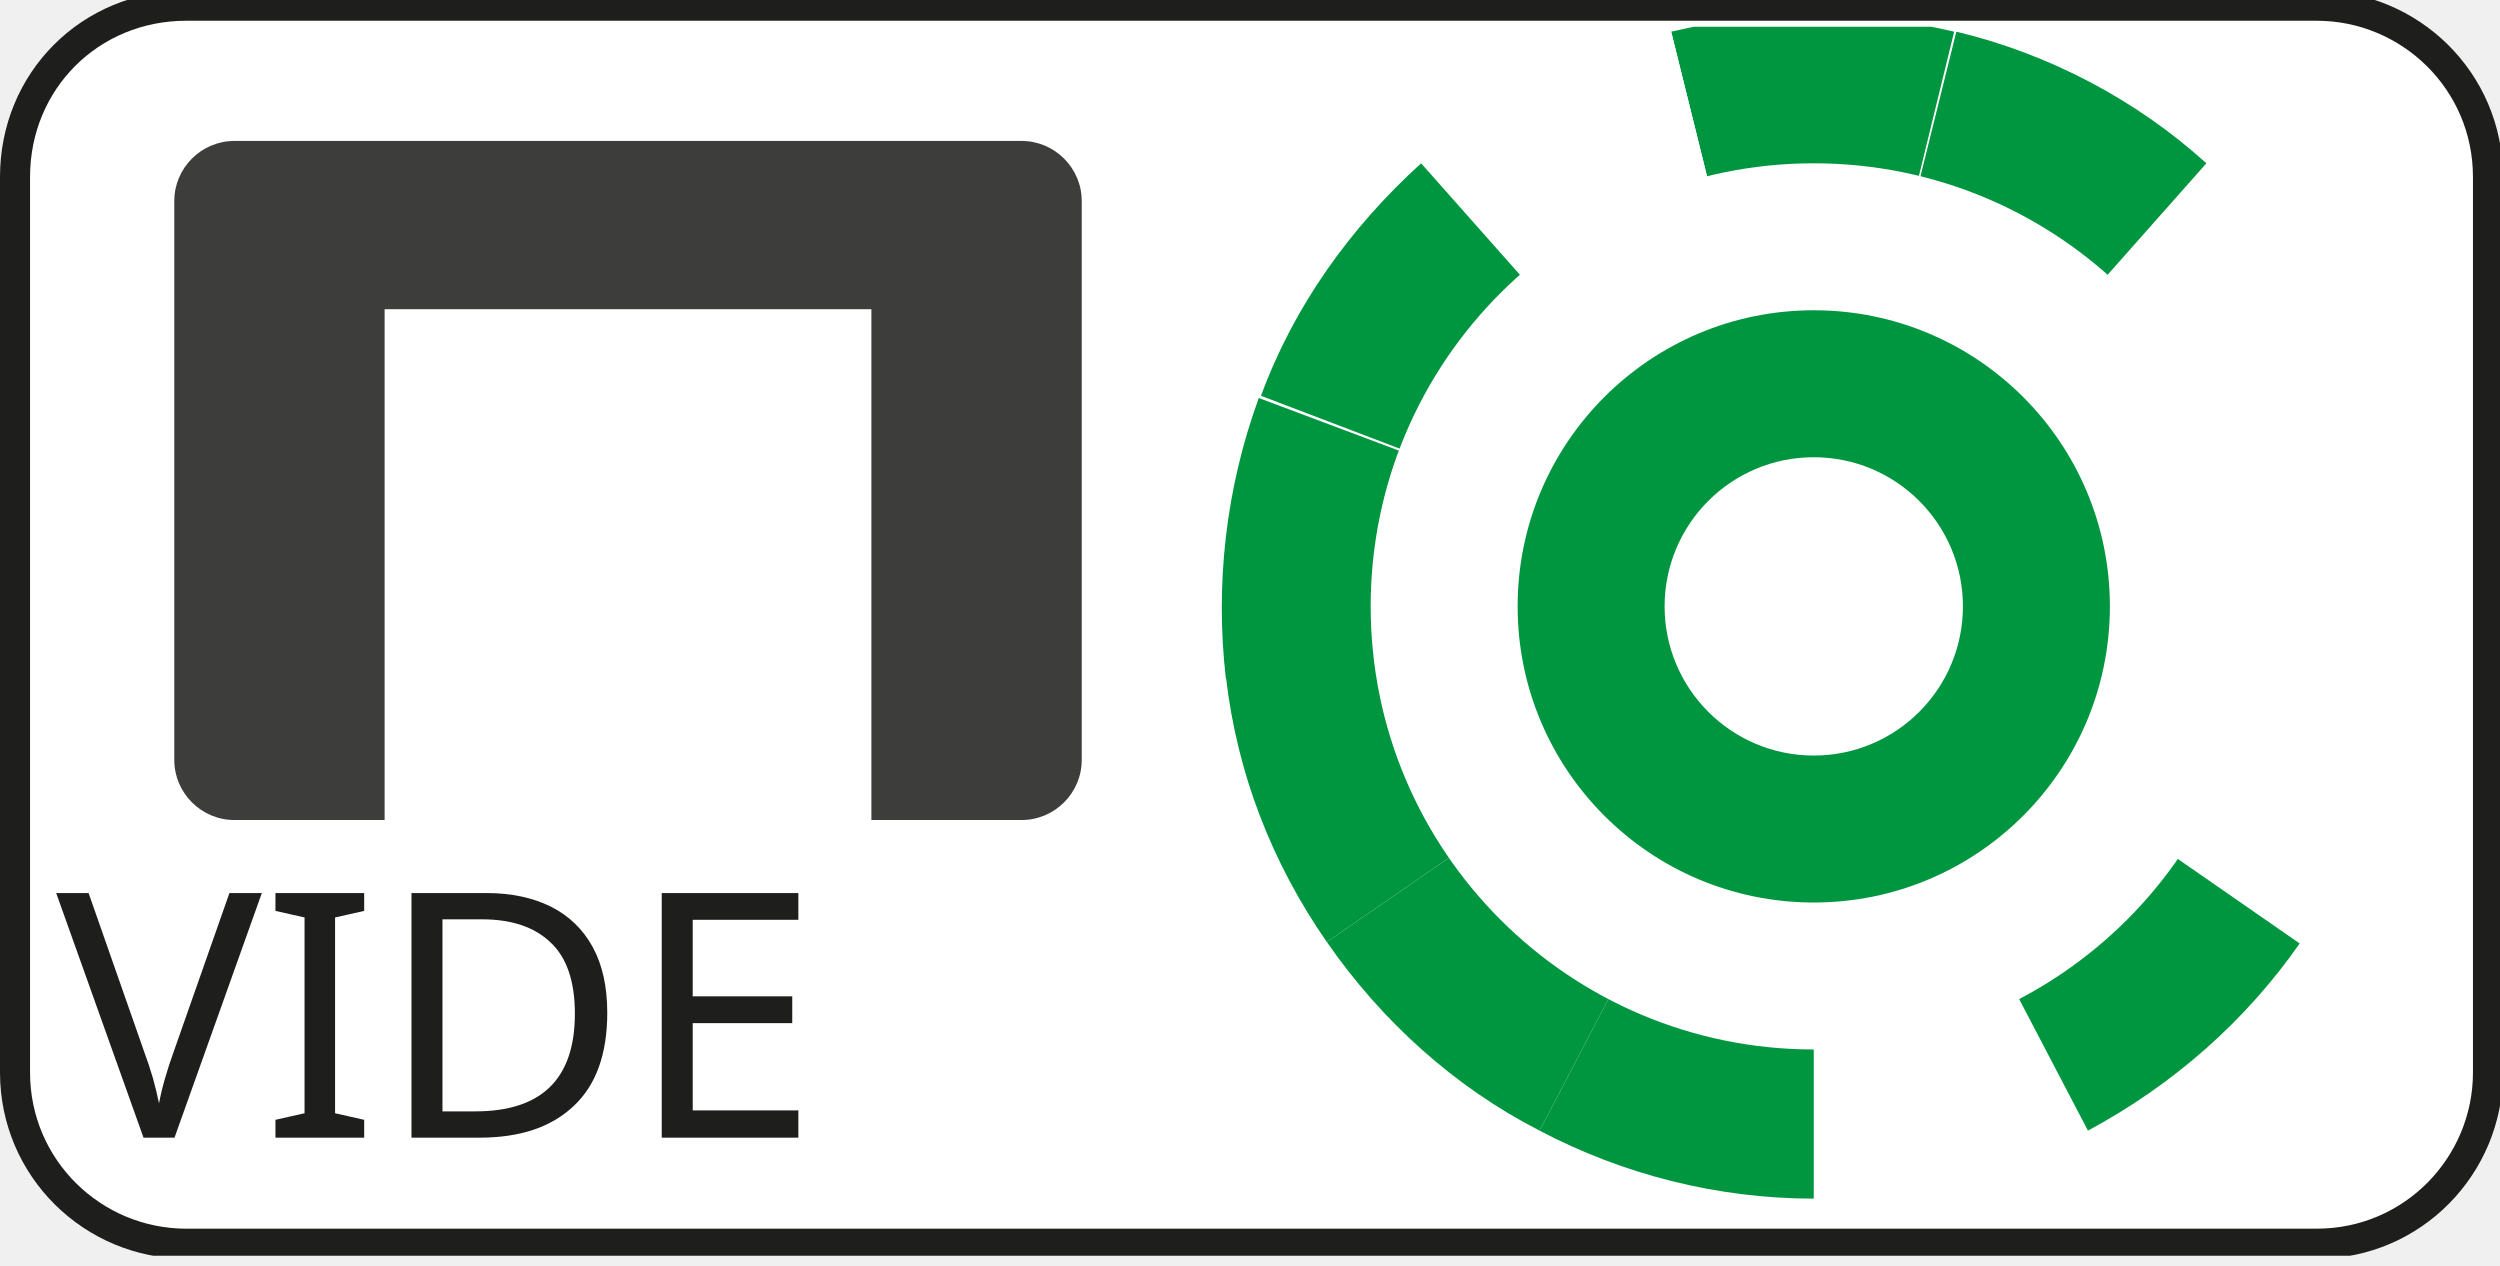
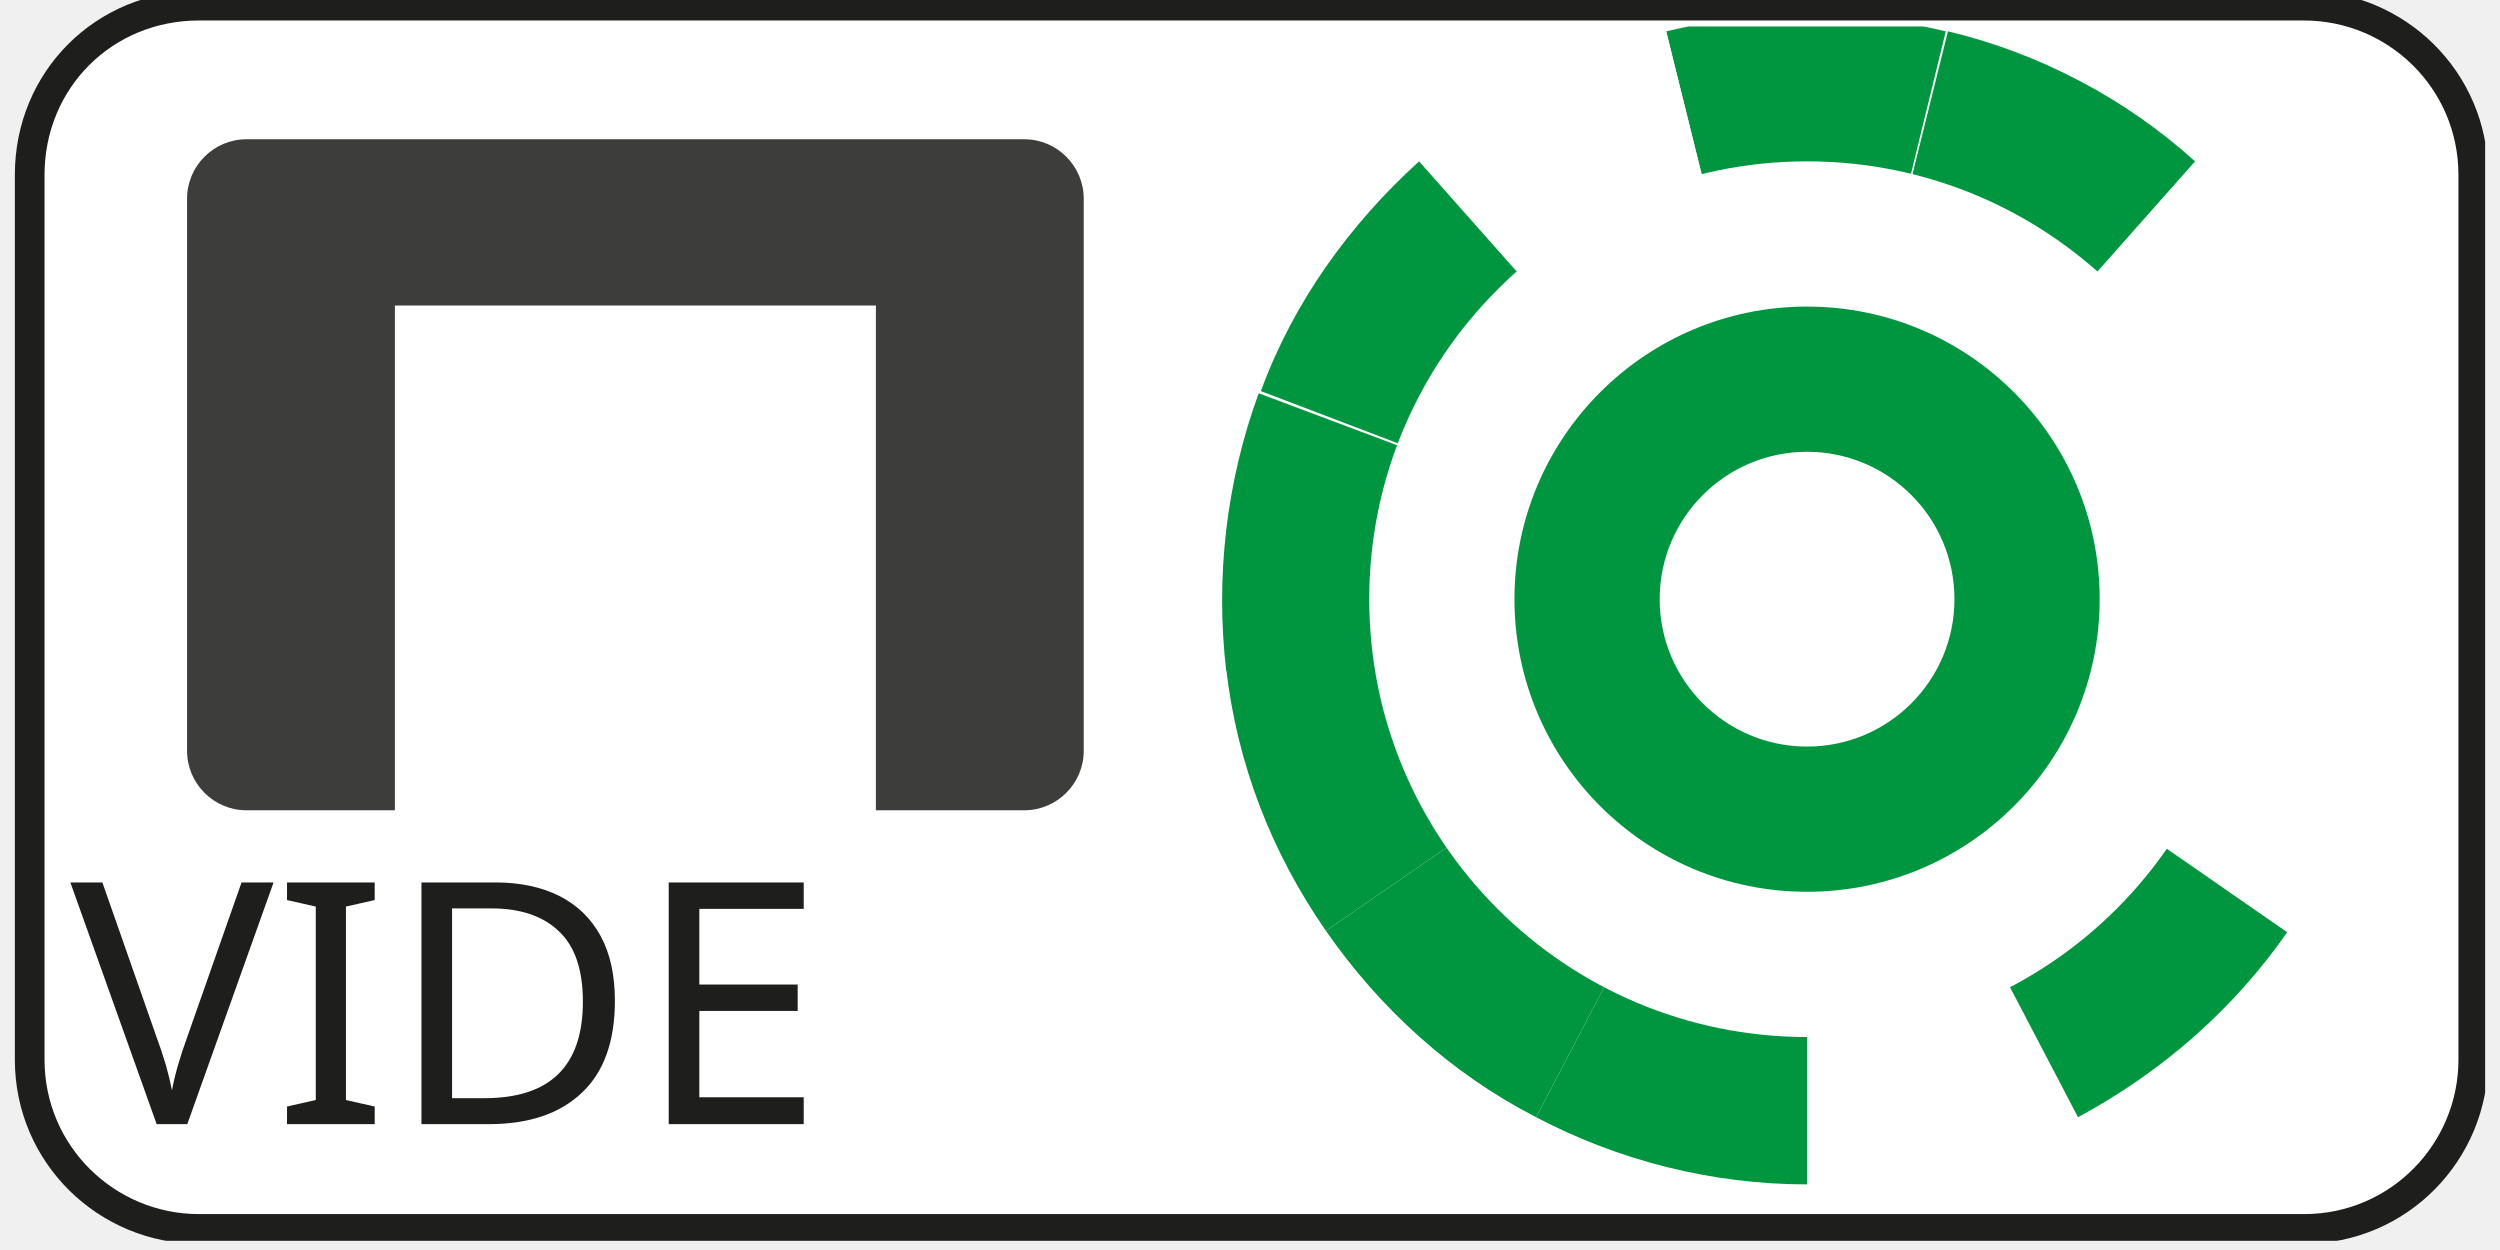
- <svg xmlns="http://www.w3.org/2000/svg" xmlns:xlink="http://www.w3.org/1999/xlink" version="1.1" id="Calque_2_1_" x="0px" y="0px" viewBox="0 0 83.2 42.1" style="enable-background:new 0 0 83.2 42.1;" xml:space="preserve">
+ <svg xmlns="http://www.w3.org/2000/svg" xmlns:xlink="http://www.w3.org/1999/xlink" version="1.1" id="Calque_2_1_" x="0px" y="0px" viewBox="0 0 83.2 42.1" style="enable-background:new 0 0 83.2 42.1;" xml:space="preserve" width="100px" height="50px">
  <style type="text/css">
	.st0{fill:#FFFFFF;}
	.st1{fill:#009640;}
	.st2{fill:#FFFFFF;stroke:#1E1E1C;stroke-miterlimit:10;}
	.st3{clip-path:url(#SVGID_2_);}
	.st4{clip-path:url(#SVGID_4_);}
	.st5{fill:#3D3D3B;}
</style>
  <symbol id="_157" viewBox="-27 -27 54 54">
    <circle id="circle661_3_" class="st0" cx="0" cy="0" r="27" />
    <path id="path663_3_" class="st0" d="M-12.6,23.9C-8.7,25.9-4.4,27,0,27V0L-12.6,23.9z" />
    <path id="path665_3_" class="st1" d="M-22.2,15.3c2.5,3.6,5.8,6.5,9.7,8.6L0,0L-22.2,15.3z" />
    <path id="path667_3_" class="st0" d="M-26.8,3.3c0.5,4.3,2.1,8.5,4.6,12.1L0,0L-26.8,3.3z" />
    <path id="path669_3_" class="st0" d="M-25.2-9.6c-1.5,4.1-2.1,8.5-1.5,12.8L0,0L-25.2-9.6z" />
    <path id="path671_3_" class="st0" d="M-17.9-20.2c-3.3,2.9-5.8,6.5-7.4,10.6L0,0L-17.9-20.2z" />
    <path id="path673_3_" class="st1" d="M-6.5-26.2c-4.2,1-8.2,3.1-11.4,6L0,0L-6.5-26.2z" />
    <path id="path675_3_" class="st1" d="M6.5-26.2c-4.2-1-8.7-1-12.9,0L0,0L6.5-26.2z" />
    <path id="path677_3_" class="st0" d="M17.9-20.2c-3.3-2.9-7.2-5-11.4-6L0,0L17.9-20.2z" />
    <path id="path679_3_" class="st1" d="M25.2-9.6c-1.5-4.1-4.1-7.7-7.3-10.6L0,0L25.2-9.6z" />
    <path id="path681_3_" class="st1" d="M26.8,3.3c0.5-4.3,0-8.7-1.5-12.8L0,0L26.8,3.3z" />
    <path id="path683_3_" class="st1" d="M22.2,15.3c2.5-3.6,4.1-7.7,4.6-12.1L0,0L22.2,15.3z" />
    <path id="path685_3_" class="st1" d="M12.5,23.9c3.9-2,7.2-5,9.7-8.6L0,0L12.5,23.9z" />
    <path id="path687_3_" class="st1" d="M0,27c4.4,0,8.7-1.1,12.5-3.1L0,0V27z" />
    <circle id="circle689_3_" class="st0" cx="0" cy="0" r="20.2" />
    <circle id="circle691_3_" class="st1" cx="0" cy="0" r="13.5" />
    <circle id="circle693_3_" class="st0" cx="0" cy="0" r="6.8" />
  </symbol>
  <symbol id="Condition_Vide" viewBox="-41.6 -21 83.2 42.1">
    <path class="st2" d="M-35.4-20.5h70.9c3.1,0,5.7,2.5,5.7,5.7v29.8c0,3.1-2.5,5.7-5.7,5.7h-70.9c-3.1,0-5.7-2.5-5.7-5.7v-29.8   C-41.1-18-38.6-20.5-35.4-20.5z" />
    <g>
      <defs>
        <rect id="SVGID_1_" x="-1.7" y="-19.8" width="39.4" height="39.4" />
      </defs>
      <clipPath id="SVGID_2_">
        <use xlink:href="#SVGID_1_" style="overflow:visible;" />
      </clipPath>
      <g class="st3">
        <g>
          <defs>
            <rect id="SVGID_3_" x="-1.4" y="-20" width="39.4" height="39.4" />
          </defs>
          <clipPath id="SVGID_4_">
            <use xlink:href="#SVGID_3_" style="overflow:visible;" />
          </clipPath>
          <g class="st4">
            <g>
              <defs>
                <rect id="SVGID_5_" x="-1.2" y="-20" width="39.4" height="39.4" />
              </defs>
              <clipPath id="SVGID_6_">
                <use xlink:href="#SVGID_5_" style="overflow:visible;" />
              </clipPath>
              <g style="clip-path:url(#SVGID_6_);">
                <use xlink:href="#_157" width="54" height="54" x="-27" y="-27" transform="matrix(-0.73 0 0 0.73 18.762 -0.5098)" style="overflow:visible;" />
              </g>
            </g>
          </g>
        </g>
      </g>
    </g>
    <text transform="matrix(1 0 0 1 -39.73 17.1709)" style="fill:#1E1E1C; font-family:'Raleway-Regular'; font-size:11.41px;">VIDE</text>
    <g id="Calque_2-2_1_">
      <path class="st5" d="M-7.6-16h-26.2c-1.1,0-2,0.9-2,2V4.6c0,1.1,0.9,2,2,2h5v-17h16.2v17h5c1.1,0,2-0.9,2-2V-14    C-5.6-15.1-6.5-16-7.6-16z" />
    </g>
  </symbol>
  <use xlink:href="#Condition_Vide" width="83.2" height="42.1" x="-41.6" y="-21" transform="matrix(1 0 0 1 41.6 20.6904)" style="overflow:visible;" />
</svg>
